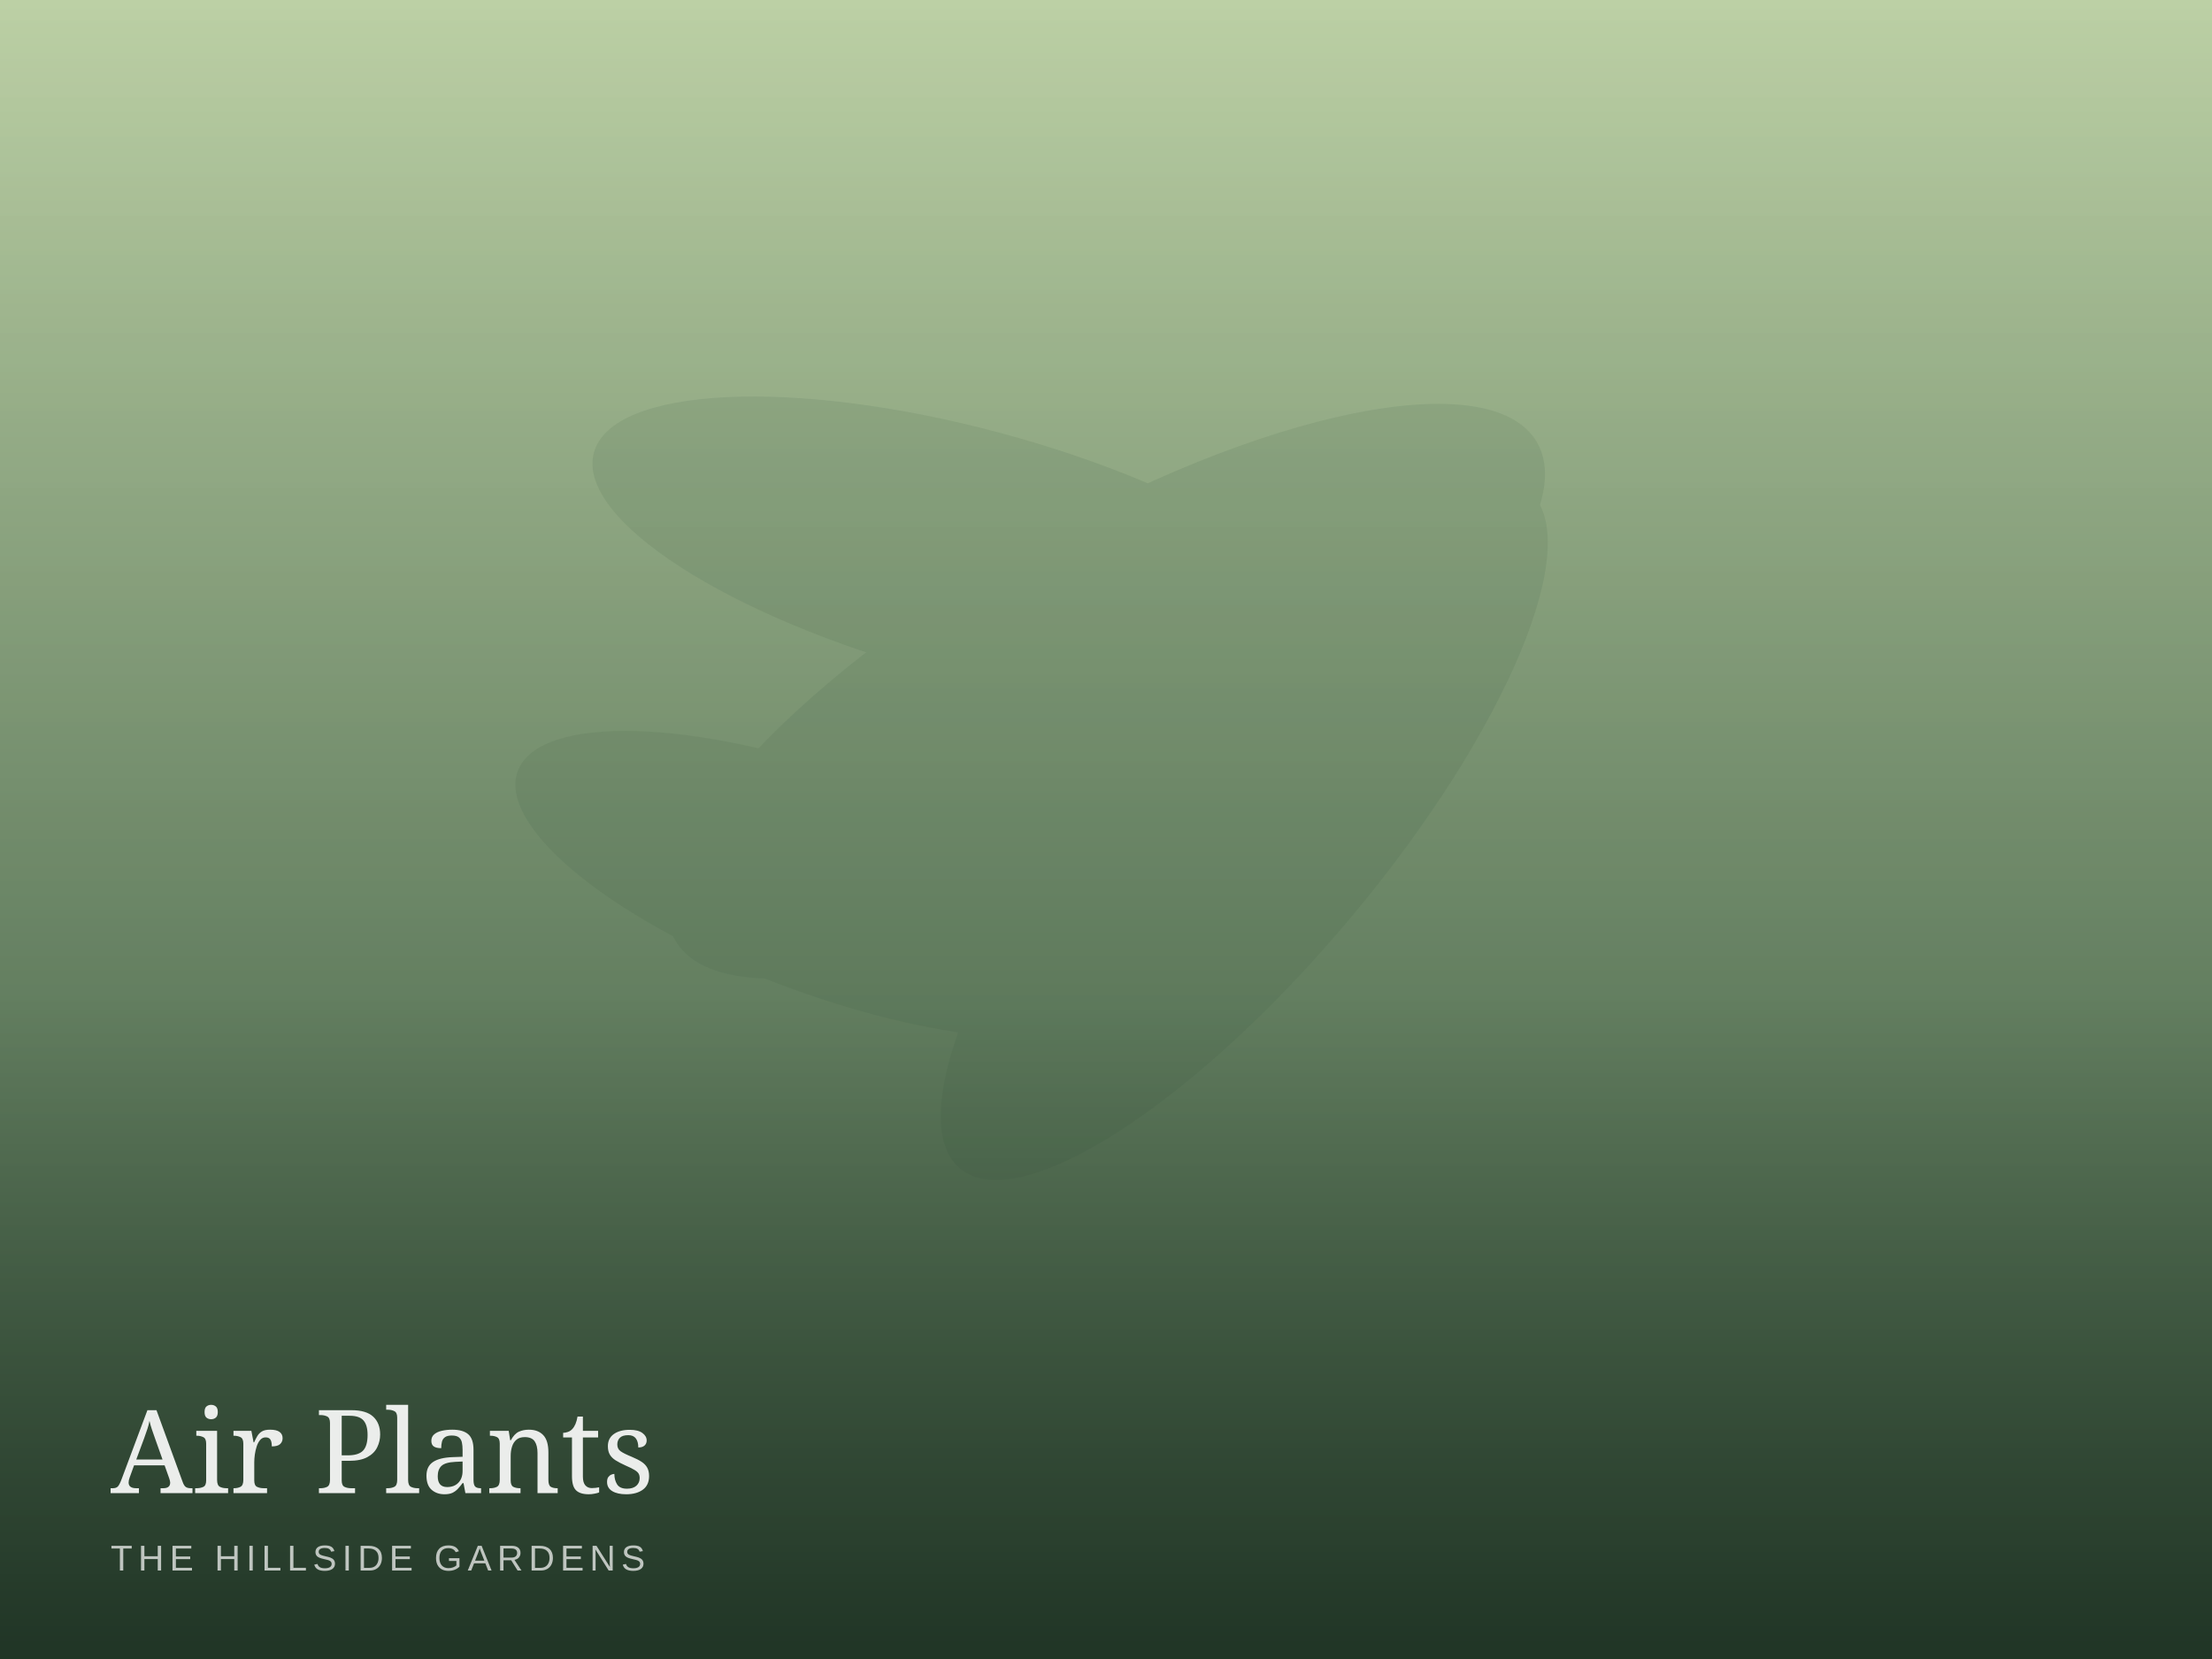
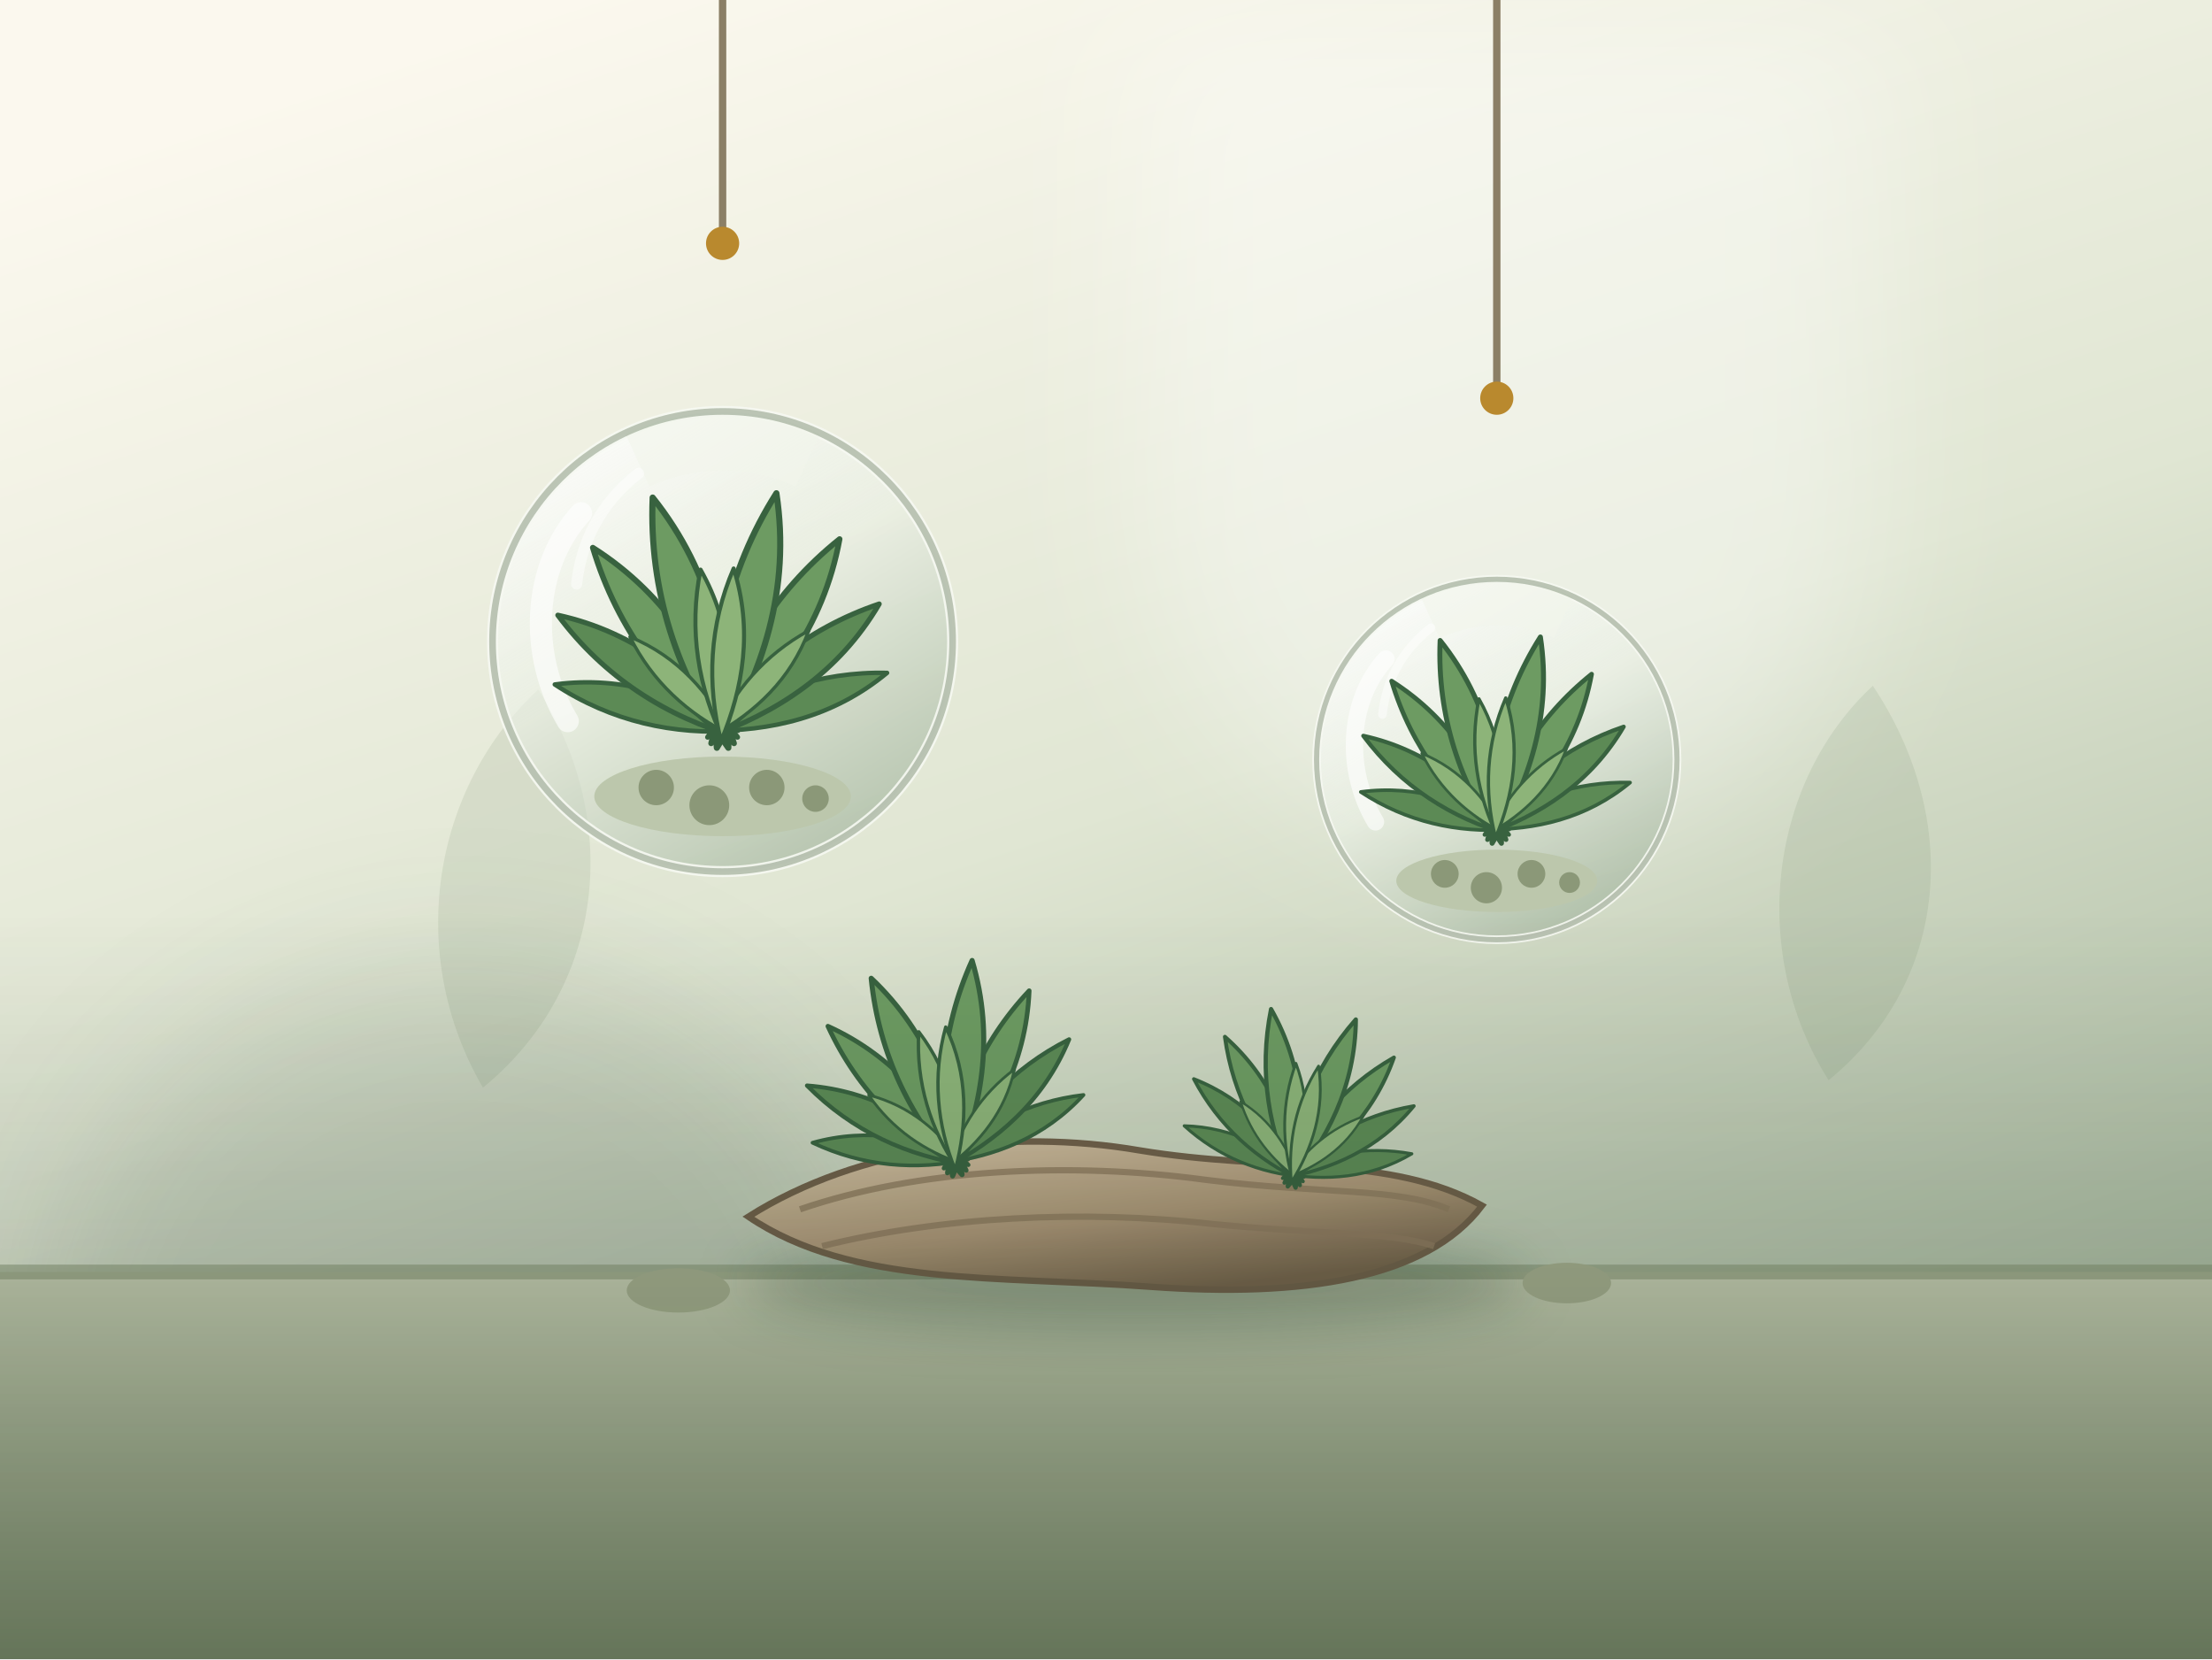
- <svg xmlns="http://www.w3.org/2000/svg" viewBox="0 0 800 600" width="800" height="600">
+ <svg xmlns="http://www.w3.org/2000/svg" viewBox="0 0 1200 900" width="1200" height="900" role="img" aria-labelledby="t d">
  <defs>
-     <linearGradient id="bg" x1="0" y1="0" x2="0" y2="1">
-       <stop offset="0%" stop-color="#bcd0a5" stop-opacity="1" />
-       <stop offset="100%" stop-color="#3b6044" stop-opacity="1" />
+     <linearGradient id="wall" x1="0.25" y1="0" x2="0.7" y2="1">
+       <stop offset="0" stop-color="#fbf8ee" />
+       <stop offset="0.5" stop-color="#e0e6d3" />
+       <stop offset="1" stop-color="#a1b298" />
    </linearGradient>
-     <linearGradient id="vignette" x1="0" y1="0" x2="0" y2="1">
-       <stop offset="0%" stop-color="rgba(0,0,0,0)" stop-opacity="0" />
-       <stop offset="60%" stop-color="rgba(0,0,0,0.1)" stop-opacity="1" />
-       <stop offset="100%" stop-color="rgba(0,0,0,0.45)" stop-opacity="1" />
+     <linearGradient id="floor" x1="0" y1="0" x2="0" y2="1">
+       <stop offset="0" stop-color="#c3caaf" />
+       <stop offset="1" stop-color="#889574" />
    </linearGradient>
+     <linearGradient id="glass" x1="0.2" y1="0" x2="0.8" y2="1">
+       <stop offset="0" stop-color="#ffffff" stop-opacity="0.9" />
+       <stop offset="0.45" stop-color="#eaf0e5" stop-opacity="0.6" />
+       <stop offset="1" stop-color="#93a88f" stop-opacity="0.6" />
+     </linearGradient>
+     <linearGradient id="wood" x1="0" y1="0" x2="0.6" y2="1">
+       <stop offset="0" stop-color="#d7c6a8" />
+       <stop offset="0.6" stop-color="#ab9576" />
+       <stop offset="1" stop-color="#75634b" />
+     </linearGradient>
+     <linearGradient id="fade" x1="0" y1="0" x2="0" y2="1">
+       <stop offset="0.55" stop-color="#14291c" stop-opacity="0" />
+       <stop offset="1" stop-color="#14291c" stop-opacity="0.3" />
+     </linearGradient>
+     <filter id="soft" x="-40%" y="-40%" width="180%" height="180%">
+       <feGaussianBlur stdDeviation="38" />
+     </filter>
+     <filter id="cast" x="-50%" y="-90%" width="200%" height="280%">
+       <feGaussianBlur stdDeviation="14" />
+     </filter>
+     <path id="blade" d="M0 8 C -11 -22 -13 -54 -3 -86 C 11 -54 9 -22 0 8Z" />
+     <g id="tillandsia" stroke="#38623f" stroke-width="2.2" stroke-linejoin="round">
+       <g fill="#5c8a55">
+         <use href="#blade" transform="rotate(-74) scale(0.94)" />
+         <use href="#blade" transform="rotate(74) scale(0.94)" />
+         <use href="#blade" transform="rotate(-54) scale(1.08)" />
+         <use href="#blade" transform="rotate(54) scale(1.08)" />
+       </g>
+       <g fill="#6d9b62">
+         <use href="#blade" transform="rotate(-34) scale(1.2)" />
+         <use href="#blade" transform="rotate(34) scale(1.2)" />
+         <use href="#blade" transform="rotate(-15) scale(1.3)" />
+         <use href="#blade" transform="rotate(15) scale(1.3)" />
+       </g>
+       <g fill="#8db479">
+         <use href="#blade" transform="rotate(-44) scale(0.7)" />
+         <use href="#blade" transform="rotate(44) scale(0.7)" />
+         <use href="#blade" transform="rotate(-6) scale(0.86)" />
+         <use href="#blade" transform="rotate(6) scale(0.86)" />
+       </g>
+     </g>
+     <g id="globe">
+       <circle cx="0" cy="0" r="104" fill="url(#glass)" stroke="#f6f8f2" stroke-width="5" stroke-opacity="0.9" />
+       <path d="M-44 -94 A 104 104 0 0 1 44 -94 L 33 -70 A 78 78 0 0 0 -33 -70Z" fill="#f1f5eb" opacity="0.6" />
+       <path d="M-64 -58 C -86 -34 -88 6 -70 36" fill="none" stroke="#ffffff" stroke-width="10" stroke-opacity="0.6" stroke-linecap="round" />
+       <path d="M-38 -76 C -56 -62 -64 -44 -66 -26" fill="none" stroke="#ffffff" stroke-width="5" stroke-opacity="0.45" stroke-linecap="round" />
+       <ellipse cx="0" cy="70" rx="58" ry="18" fill="#bcc7ac" />
+       <g fill="#8b9878">
+         <circle cx="-30" cy="66" r="8" />
+         <circle cx="-6" cy="74" r="9" />
+         <circle cx="20" cy="66" r="8" />
+         <circle cx="42" cy="71" r="6" />
+       </g>
+       <circle cx="0" cy="0" r="104" fill="none" stroke="#75866c" stroke-width="3" stroke-opacity="0.45" />
+     </g>
  </defs>
-   <rect width="800" height="600" fill="url(#bg)" />
-   <g opacity="0.12" fill="#3b6044">
-     <ellipse cx="400" cy="250" rx="180" ry="60" transform="rotate(-30 400 250)" />
-     <ellipse cx="350" cy="200" rx="140" ry="45" transform="rotate(15 350 200)" />
-     <ellipse cx="450" cy="300" rx="160" ry="50" transform="rotate(-50 450 300)" />
-     <ellipse cx="300" cy="320" rx="120" ry="40" transform="rotate(20 300 320)" />
+   <rect width="1200" height="900" fill="url(#wall)" />
+   <rect x="620" y="-160" width="400" height="620" rx="200" fill="#ffffff" opacity="0.36" filter="url(#soft)" />
+   <circle cx="250" cy="750" r="230" fill="#1d3a26" opacity="0.11" filter="url(#soft)" />
+   <g fill="#5d7a52" opacity="0.12">
+     <path d="M262 590 C 220 518 234 428 292 374 C 338 446 328 536 262 590Z" />
+     <path d="M992 586 C 948 516 960 424 1016 372 C 1064 444 1058 532 992 586Z" />
  </g>
-   <rect width="800" height="600" fill="url(#vignette)" />
-   <text x="40" y="540" font-family="Georgia, serif" font-size="42" fill="white" opacity="0.9">Air Plants</text>
-   <text x="40" y="568" font-family="Arial, sans-serif" font-size="13" fill="white" opacity="0.7" letter-spacing="2">THE HILLSIDE GARDENS</text>
+   <rect x="0" y="690" width="1200" height="210" fill="url(#floor)" />
+   <rect x="0" y="686" width="1200" height="8" fill="#7c8968" opacity="0.5" />
+   <g stroke="#8b7f66" stroke-width="4" stroke-linecap="round" fill="none">
+     <path d="M392 0 L392 130" />
+     <path d="M812 0 L812 214" />
+   </g>
+   <g fill="#b9892e">
+     <circle cx="392" cy="132" r="9" />
+     <circle cx="812" cy="216" r="9" />
+   </g>
+   <g transform="translate(392 348)">
+     <use href="#globe" transform="scale(1.2)" />
+     <use href="#tillandsia" transform="translate(0 46) scale(1.16)" />
+   </g>
+   <g transform="translate(812 412)">
+     <use href="#globe" transform="scale(0.94)" />
+     <use href="#tillandsia" transform="translate(0 36) scale(0.94)" />
+   </g>
+   <g transform="translate(606 686)">
+     <ellipse cx="10" cy="10" rx="212" ry="24" fill="#1d3a26" opacity="0.3" filter="url(#cast)" />
+     <path d="M-200 -26 C -140 -64 -58 -74 12 -62 C 84 -50 148 -60 198 -32 C 168 8 100 18 18 12 C -64 6 -144 12 -200 -26Z" fill="url(#wood)" stroke="#6f5f49" stroke-width="3.5" />
+     <g stroke="#8d7a5e" stroke-width="3.4" stroke-opacity="0.8" fill="none">
+       <path d="M-172 -30 C -108 -52 -26 -56 48 -46 C 112 -38 152 -42 180 -30" />
+       <path d="M-160 -10 C -96 -26 -18 -30 52 -22 C 114 -16 148 -18 172 -10" />
+     </g>
+     <use href="#tillandsia" transform="translate(-88 -58) scale(0.96) rotate(-8)" />
+     <use href="#tillandsia" transform="translate(96 -50) scale(0.8) rotate(9)" />
+     <g fill="#a3ab8c">
+       <ellipse cx="-238" cy="14" rx="28" ry="12" />
+       <ellipse cx="244" cy="10" rx="24" ry="11" />
+     </g>
+   </g>
+   <rect width="1200" height="900" fill="url(#fade)" />
</svg>
